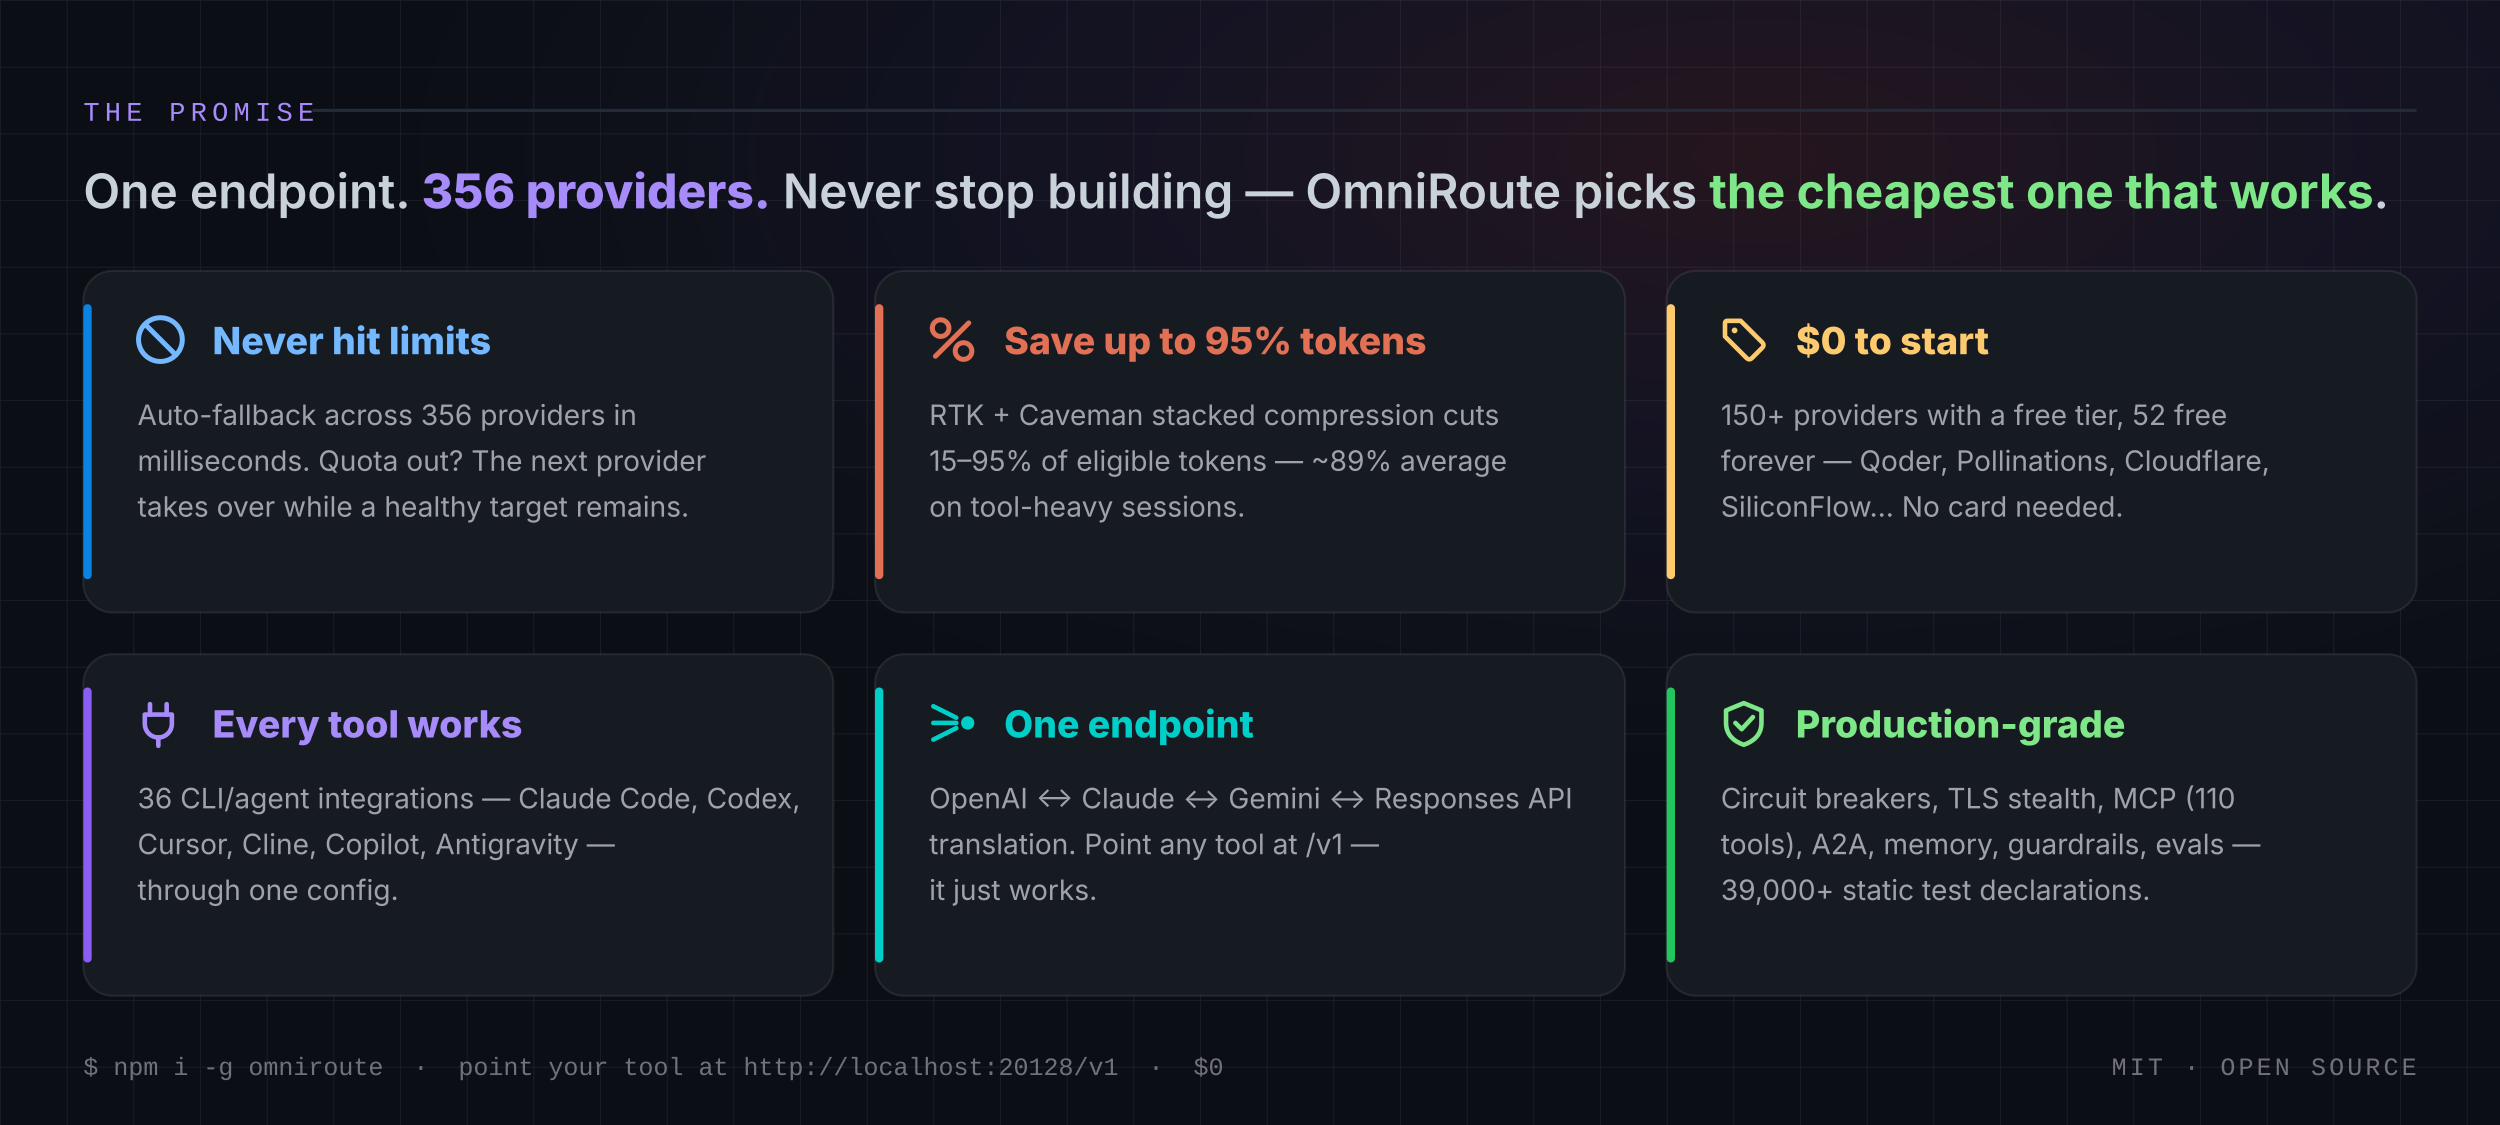
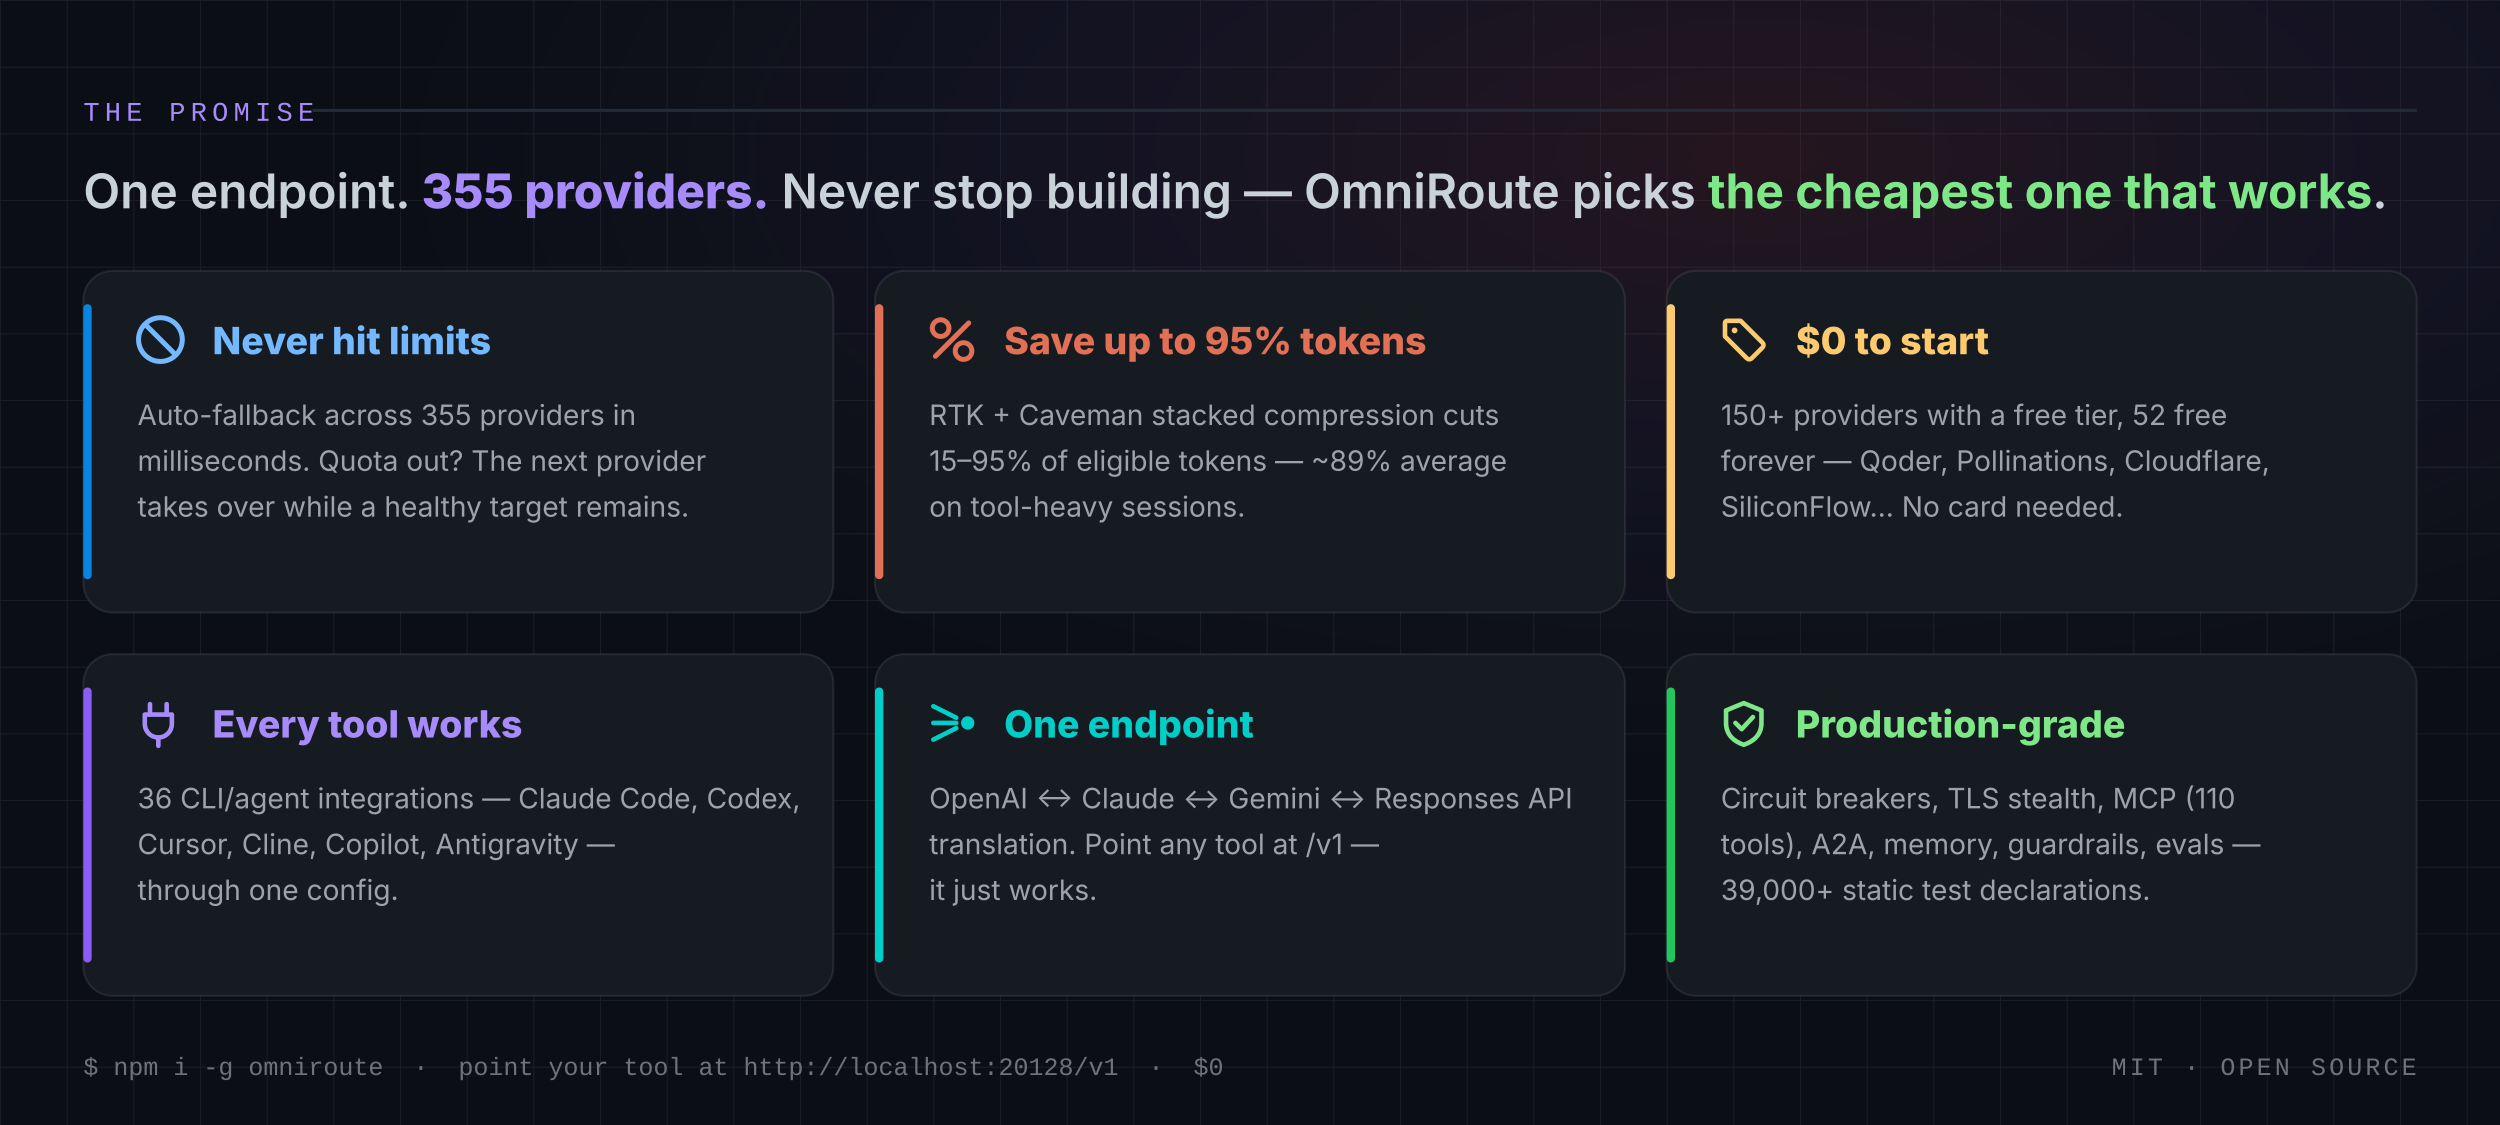
- <svg xmlns="http://www.w3.org/2000/svg" viewBox="0 0 1200 540" role="img" aria-label="The OmniRoute promise: one endpoint and 356 providers. Six pillars. Resilient fallback: automatic routing continues while another healthy target is available. Save up to 95 percent of eligible tokens: RTK plus Caveman stacked compression averages about 89 percent on tool-heavy sessions. Zero dollars to start: 150+ providers with a free tier and 52 recurring or keyless free-forever providers. Every tool works: 36 CLI and agent integration records, including Claude Code, Codex, Cursor, Cline, Copilot and Antigravity, through one config. One endpoint: OpenAI, Claude, Gemini and Responses API translation at /v1. Production controls: circuit breakers, TLS stealth, MCP with 110 tools, A2A, memory, guardrails, evals, and 39,000+ static test declarations across 5,100+ tracked test files.">
+ <svg xmlns="http://www.w3.org/2000/svg" viewBox="0 0 1200 540" role="img" aria-label="The OmniRoute promise: one endpoint and 355 providers. Six pillars. Resilient fallback: automatic routing continues while another healthy target is available. Save up to 95 percent of eligible tokens: RTK plus Caveman stacked compression averages about 89 percent on tool-heavy sessions. Zero dollars to start: 150+ providers with a free tier and 52 recurring or keyless free-forever providers. Every tool works: 36 CLI and agent integration records, including Claude Code, Codex, Cursor, Cline, Copilot and Antigravity, through one config. One endpoint: OpenAI, Claude, Gemini and Responses API translation at /v1. Production controls: circuit breakers, TLS stealth, MCP with 110 tools, A2A, memory, guardrails, evals, and 39,000+ static test declarations across 5,100+ tracked test files.">
  <defs>
    <pattern id="gridPaperP" width="32" height="32" patternUnits="userSpaceOnUse">
      <path d="M 32 0 L 0 0 0 32" fill="none" stroke="#ffffff" stroke-opacity="0.06" stroke-width="1" />
    </pattern>
    <radialGradient id="bgGlowP" cx="70%" cy="14%" r="55%">
      <stop offset="0%" stop-color="#e54d5e" stop-opacity="0.12" />
      <stop offset="55%" stop-color="#8b5cf6" stop-opacity="0.06" />
      <stop offset="100%" stop-color="#6366f1" stop-opacity="0" />
    </radialGradient>
  </defs>
  <rect width="1200" height="540" fill="#0b0e14" />
  <rect width="1200" height="540" fill="url(#gridPaperP)" />
  <rect width="1200" height="540" fill="url(#bgGlowP)" />
  <g>
    <text x="40" y="58" font-family="Consolas, 'Courier New', monospace" font-size="13" letter-spacing="2.5" fill="#a78bfa">THE PROMISE</text>
    <line x1="150" y1="53" x2="1160" y2="53" stroke="#232b38" stroke-width="1.5" />
  </g>
  <g>
-     <text x="40" y="100" font-family="Inter, 'Segoe UI', Arial, Helvetica, system-ui, sans-serif" font-size="23" font-weight="600" fill="#c9d1d9">One endpoint. <tspan fill="#a78bfa" font-weight="800">356 providers.</tspan> Never stop building — OmniRoute picks <tspan fill="#7ee787" font-weight="700">the cheapest one that works</tspan>.</text>
+     <text x="40" y="100" font-family="Inter, 'Segoe UI', Arial, Helvetica, system-ui, sans-serif" font-size="23" font-weight="600" fill="#c9d1d9">One endpoint. <tspan fill="#a78bfa" font-weight="800">355 providers.</tspan> Never stop building — OmniRoute picks <tspan fill="#7ee787" font-weight="700">the cheapest one that works</tspan>.</text>
  </g>
  <g font-family="Inter, 'Segoe UI', Arial, Helvetica, system-ui, sans-serif">
    <g>
      <rect x="40" y="130" width="360" height="164" rx="14" fill="#161b22" stroke="#ffffff" stroke-opacity="0.08" stroke-width="1" />
      <rect x="40" y="130" width="360" height="164" rx="14" fill="none" stroke="#74b9ff" stroke-width="1.5" opacity="0">
        <animate attributeName="opacity" values="0;0.9;0;0" keyTimes="0;0.055;0.12;1" dur="12s" begin="3s" repeatCount="indefinite" />
      </rect>
      <rect x="40" y="146" width="4" height="132" rx="2" fill="#0984e3" />
      <g transform="translate(66,152)" stroke="#74b9ff" stroke-width="2.4" fill="none" stroke-linecap="round">
        <circle cx="11" cy="11" r="10.5" />
        <line x1="3.9" y1="3.9" x2="18.1" y2="18.1" />
      </g>
      <text x="102" y="170" font-size="18" font-weight="800" fill="#74b9ff">Never hit limits</text>
-       <text x="66" y="204" font-size="13.5" fill="#a1a1aa">Auto-fallback across 356 providers in</text>
+       <text x="66" y="204" font-size="13.5" fill="#a1a1aa">Auto-fallback across 355 providers in</text>
      <text x="66" y="226" font-size="13.5" fill="#a1a1aa">milliseconds. Quota out? The next provider</text>
      <text x="66" y="248" font-size="13.5" fill="#a1a1aa">takes over while a healthy target remains.</text>
    </g>
    <g>
      <rect x="420" y="130" width="360" height="164" rx="14" fill="#161b22" stroke="#ffffff" stroke-opacity="0.08" stroke-width="1" />
      <rect x="420" y="130" width="360" height="164" rx="14" fill="none" stroke="#e17055" stroke-width="1.5" opacity="0">
        <animate attributeName="opacity" values="0;0;0.9;0;0" keyTimes="0;0.167;0.222;0.287;1" dur="12s" begin="3s" repeatCount="indefinite" />
      </rect>
      <rect x="420" y="146" width="4" height="132" rx="2" fill="#e17055" />
      <g transform="translate(446,152)" stroke="#e17055" stroke-width="2.4" fill="none" stroke-linecap="round">
        <circle cx="5.5" cy="5.5" r="4" />
        <circle cx="16.5" cy="16.5" r="4" />
        <line x1="19" y1="3" x2="3" y2="19" />
      </g>
      <text x="482" y="170" font-size="18" font-weight="800" fill="#e17055">Save up to 95% tokens</text>
      <text x="446" y="204" font-size="13.5" fill="#a1a1aa">RTK + Caveman stacked compression cuts</text>
      <text x="446" y="226" font-size="13.5" fill="#a1a1aa">15–95% of eligible tokens — ~89% average</text>
      <text x="446" y="248" font-size="13.5" fill="#a1a1aa">on tool-heavy sessions.</text>
    </g>
    <g>
      <rect x="800" y="130" width="360" height="164" rx="14" fill="#161b22" stroke="#ffffff" stroke-opacity="0.08" stroke-width="1" />
      <rect x="800" y="130" width="360" height="164" rx="14" fill="none" stroke="#fdcb6e" stroke-width="1.5" opacity="0">
        <animate attributeName="opacity" values="0;0;0.9;0;0" keyTimes="0;0.334;0.389;0.454;1" dur="12s" begin="3s" repeatCount="indefinite" />
      </rect>
      <rect x="800" y="146" width="4" height="132" rx="2" fill="#fdcb6e" />
      <g transform="translate(826,152)" stroke="#fdcb6e" stroke-width="2.2" fill="none" stroke-linecap="round" stroke-linejoin="round">
        <path d="M 2,9.5 L 2,3 A 1,1 0 0 1 3,2 L 9.5,2 L 20,12.5 A 1.6,1.6 0 0 1 20,14.8 L 14.8,20 A 1.6,1.6 0 0 1 12.5,20 Z" />
        <circle cx="6.6" cy="6.6" r="1.4" fill="#fdcb6e" stroke="none" />
      </g>
      <text x="862" y="170" font-size="18" font-weight="800" fill="#fdcb6e">$0 to start</text>
      <text x="826" y="204" font-size="13.5" fill="#a1a1aa">150+ providers with a free tier, 52 free</text>
      <text x="826" y="226" font-size="13.5" fill="#a1a1aa">forever — Qoder, Pollinations, Cloudflare,</text>
      <text x="826" y="248" font-size="13.5" fill="#a1a1aa">SiliconFlow… No card needed.</text>
    </g>
    <g>
      <rect x="40" y="314" width="360" height="164" rx="14" fill="#161b22" stroke="#ffffff" stroke-opacity="0.08" stroke-width="1" />
      <rect x="40" y="314" width="360" height="164" rx="14" fill="none" stroke="#a78bfa" stroke-width="1.5" opacity="0">
        <animate attributeName="opacity" values="0;0;0.9;0;0" keyTimes="0;0.5;0.555;0.62;1" dur="12s" begin="3s" repeatCount="indefinite" />
      </rect>
      <rect x="40" y="330" width="4" height="132" rx="2" fill="#8b5cf6" />
      <g transform="translate(66,336)" stroke="#a78bfa" stroke-width="2.2" fill="none" stroke-linecap="round" stroke-linejoin="round">
        <path d="M 6,2 L 6,7 M 14,2 L 14,7" />
        <path d="M 3.5,7 L 16.5,7 L 16.5,11.5 A 6.5,6.5 0 0 1 10,18 A 6.5,6.5 0 0 1 3.5,11.5 Z" />
        <path d="M 10,18 L 10,22" />
      </g>
      <text x="102" y="354" font-size="18" font-weight="800" fill="#a78bfa">Every tool works</text>
      <text x="66" y="388" font-size="13.5" fill="#a1a1aa">36 CLI/agent integrations — Claude Code, Codex,</text>
      <text x="66" y="410" font-size="13.5" fill="#a1a1aa">Cursor, Cline, Copilot, Antigravity —</text>
      <text x="66" y="432" font-size="13.5" fill="#a1a1aa">through one config.</text>
    </g>
    <g>
      <rect x="420" y="314" width="360" height="164" rx="14" fill="#161b22" stroke="#ffffff" stroke-opacity="0.08" stroke-width="1" />
      <rect x="420" y="314" width="360" height="164" rx="14" fill="none" stroke="#00cec9" stroke-width="1.5" opacity="0">
        <animate attributeName="opacity" values="0;0;0.9;0;0" keyTimes="0;0.667;0.722;0.787;1" dur="12s" begin="3s" repeatCount="indefinite" />
      </rect>
      <rect x="420" y="330" width="4" height="132" rx="2" fill="#00cec9" />
      <g transform="translate(446,336)" stroke="#00cec9" stroke-width="2.2" fill="none" stroke-linecap="round">
        <path d="M 2,3 L 13,8.5 M 2,11 L 13,11 M 2,19 L 13,13.5" />
        <circle cx="18.5" cy="11" r="3.2" fill="#00cec9" stroke="none" />
      </g>
      <text x="482" y="354" font-size="18" font-weight="800" fill="#00cec9">One endpoint</text>
      <text x="446" y="388" font-size="13.5" fill="#a1a1aa">OpenAI ↔ Claude ↔ Gemini ↔ Responses API</text>
      <text x="446" y="410" font-size="13.5" fill="#a1a1aa">translation. Point any tool at /v1 —</text>
      <text x="446" y="432" font-size="13.5" fill="#a1a1aa">it just works.</text>
    </g>
    <g>
      <rect x="800" y="314" width="360" height="164" rx="14" fill="#161b22" stroke="#ffffff" stroke-opacity="0.08" stroke-width="1" />
      <rect x="800" y="314" width="360" height="164" rx="14" fill="none" stroke="#7ee787" stroke-width="1.5" opacity="0">
        <animate attributeName="opacity" values="0;0;0.9;0;0" keyTimes="0;0.834;0.889;0.954;1" dur="12s" begin="3s" repeatCount="indefinite" />
      </rect>
      <rect x="800" y="330" width="4" height="132" rx="2" fill="#22c55e" />
      <g transform="translate(826,336)" stroke="#7ee787" stroke-width="2.2" fill="none" stroke-linecap="round" stroke-linejoin="round">
        <path d="M 11,1.5 L 19.5,5 L 19.5,11 C 19.5,16.5 16,19.8 11,21.5 C 6,19.8 2.5,16.5 2.5,11 L 2.5,5 Z" />
        <path d="M 7,11 L 10,14 L 15.4,8.2" />
      </g>
      <text x="862" y="354" font-size="18" font-weight="800" fill="#7ee787">Production-grade</text>
      <text x="826" y="388" font-size="13.5" fill="#a1a1aa">Circuit breakers, TLS stealth, MCP (110</text>
      <text x="826" y="410" font-size="13.5" fill="#a1a1aa">tools), A2A, memory, guardrails, evals —</text>
      <text x="826" y="432" font-size="13.5" fill="#a1a1aa">39,000+ static test declarations.</text>
    </g>
  </g>
  <g>
    <text x="40" y="516" font-family="Consolas, 'Courier New', monospace" font-size="12" fill="#71717a">$ npm i -g omniroute  ·  point your tool at http://localhost:20128/v1  ·  $0</text>
    <text x="1160" y="516" text-anchor="end" font-family="Consolas, 'Courier New', monospace" font-size="12" letter-spacing="1.5" fill="#71717a">MIT · OPEN SOURCE</text>
  </g>
</svg>
